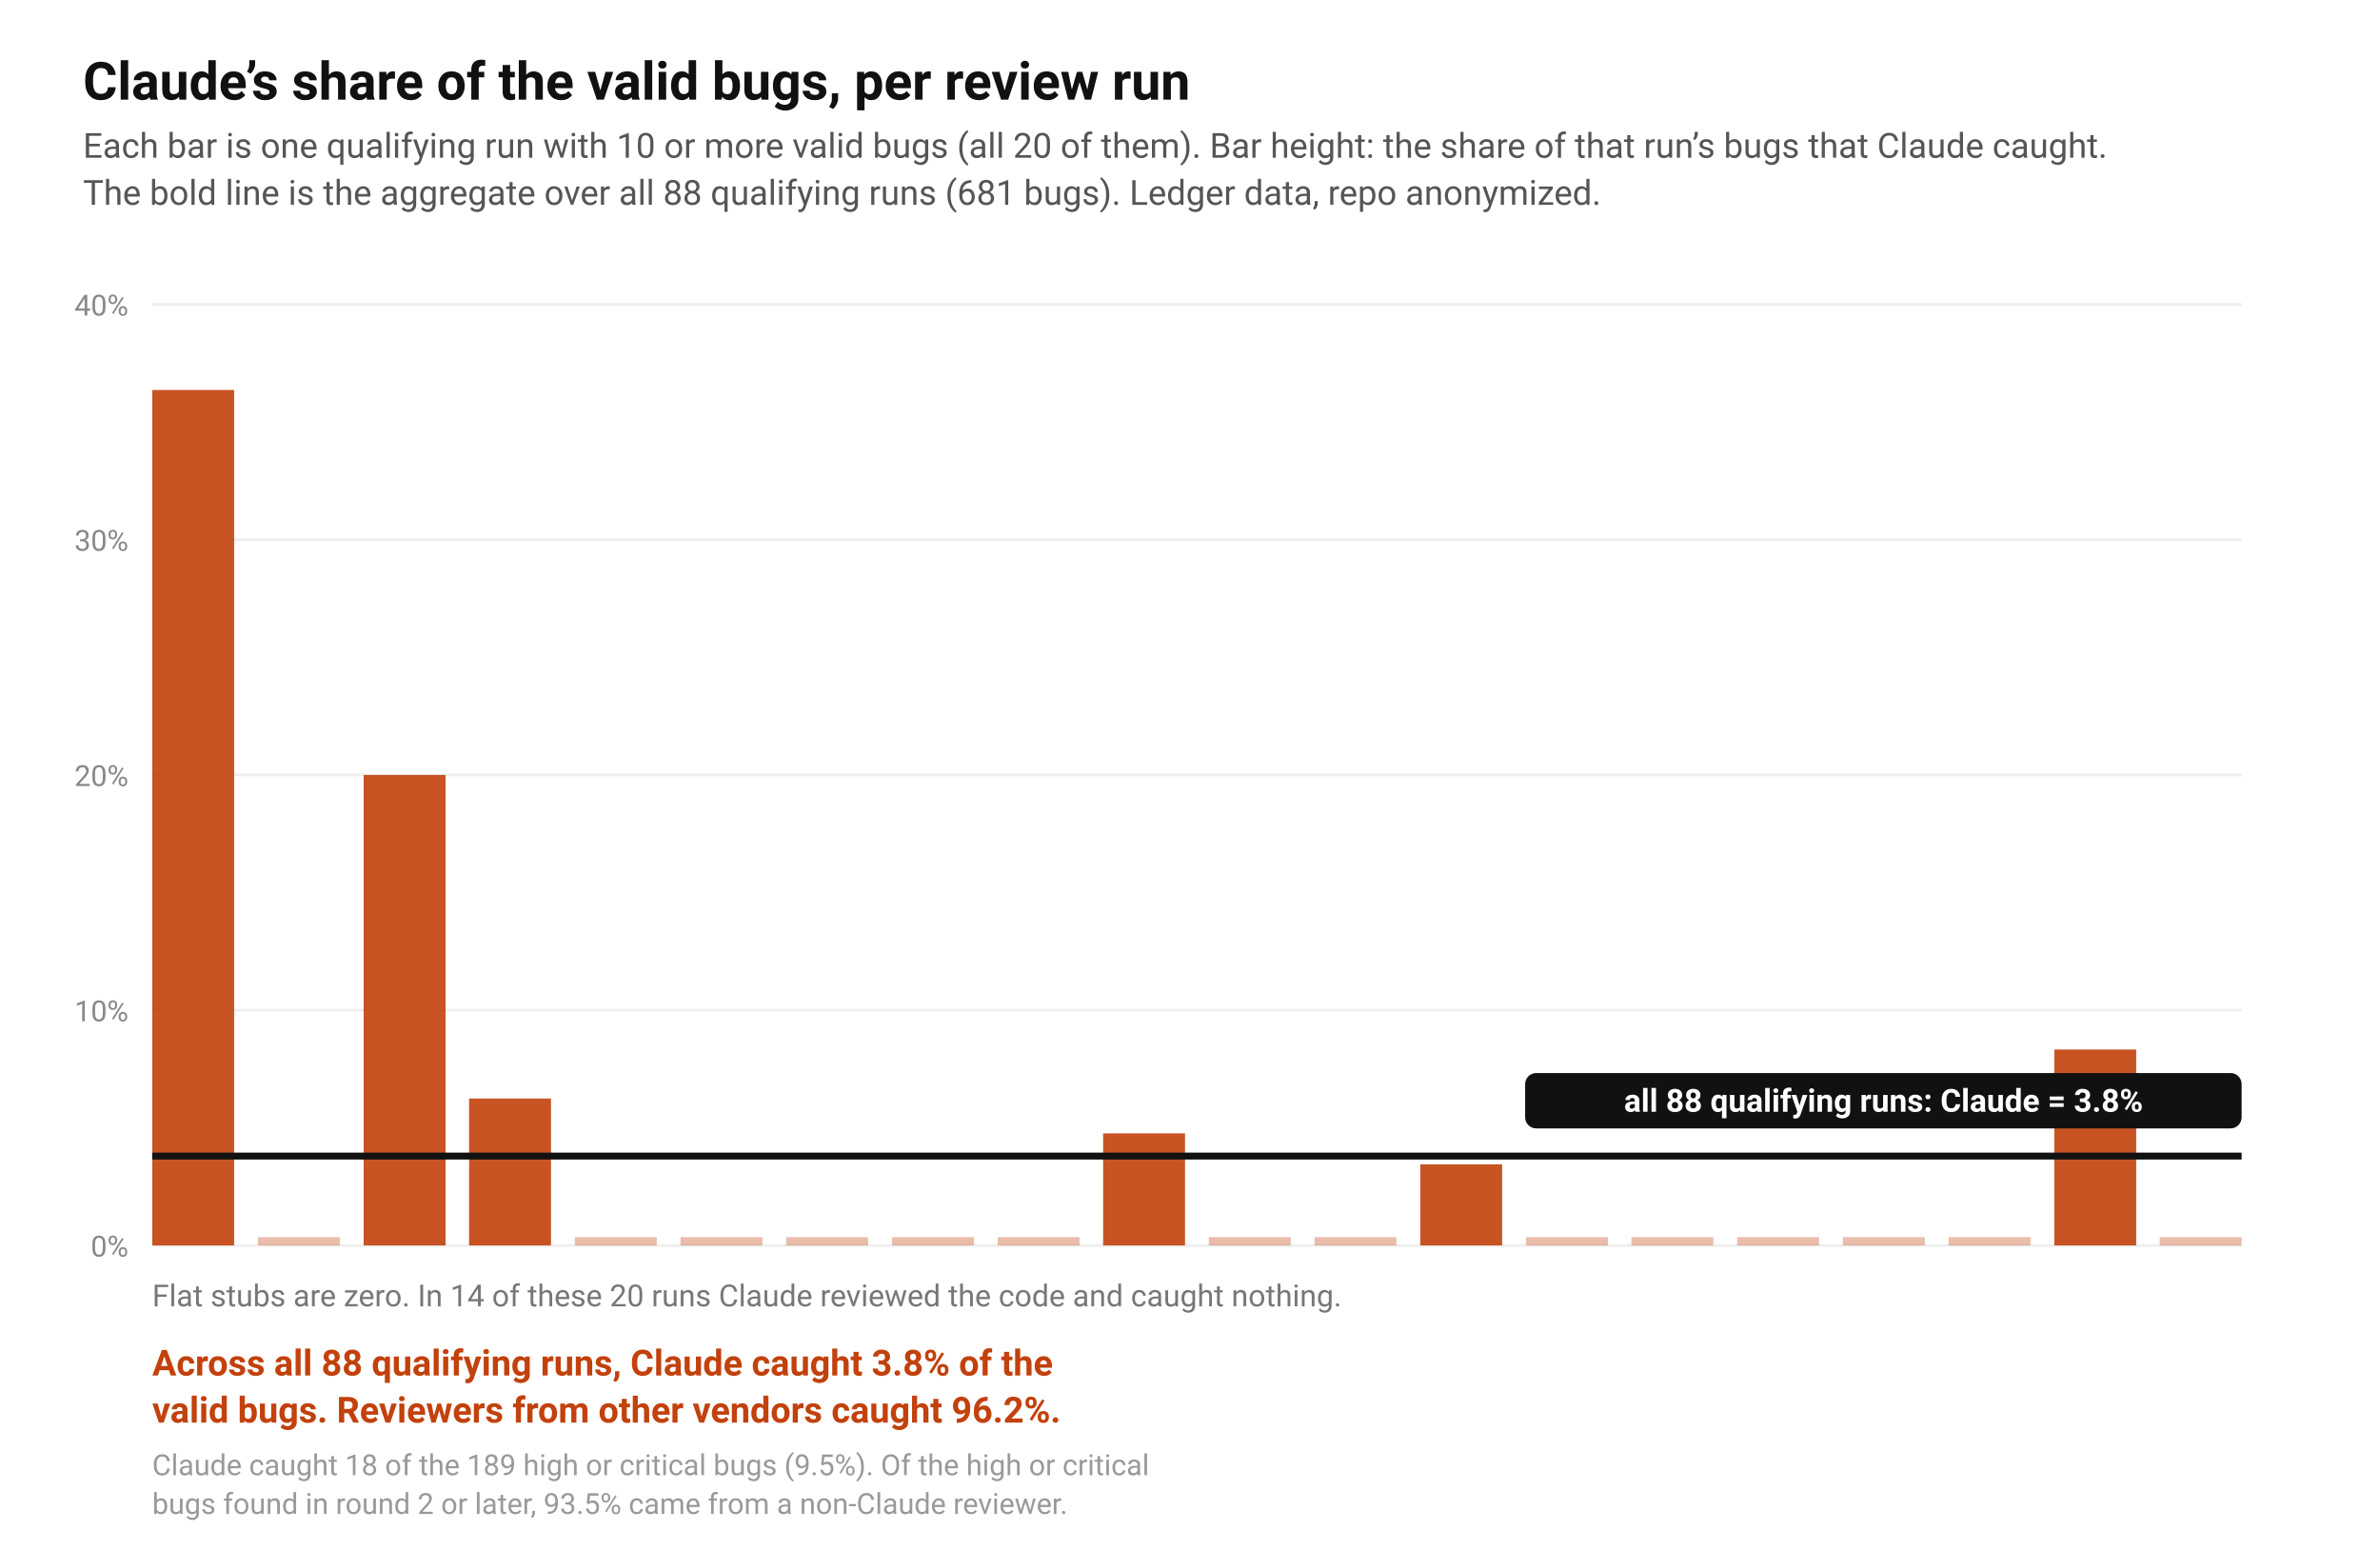
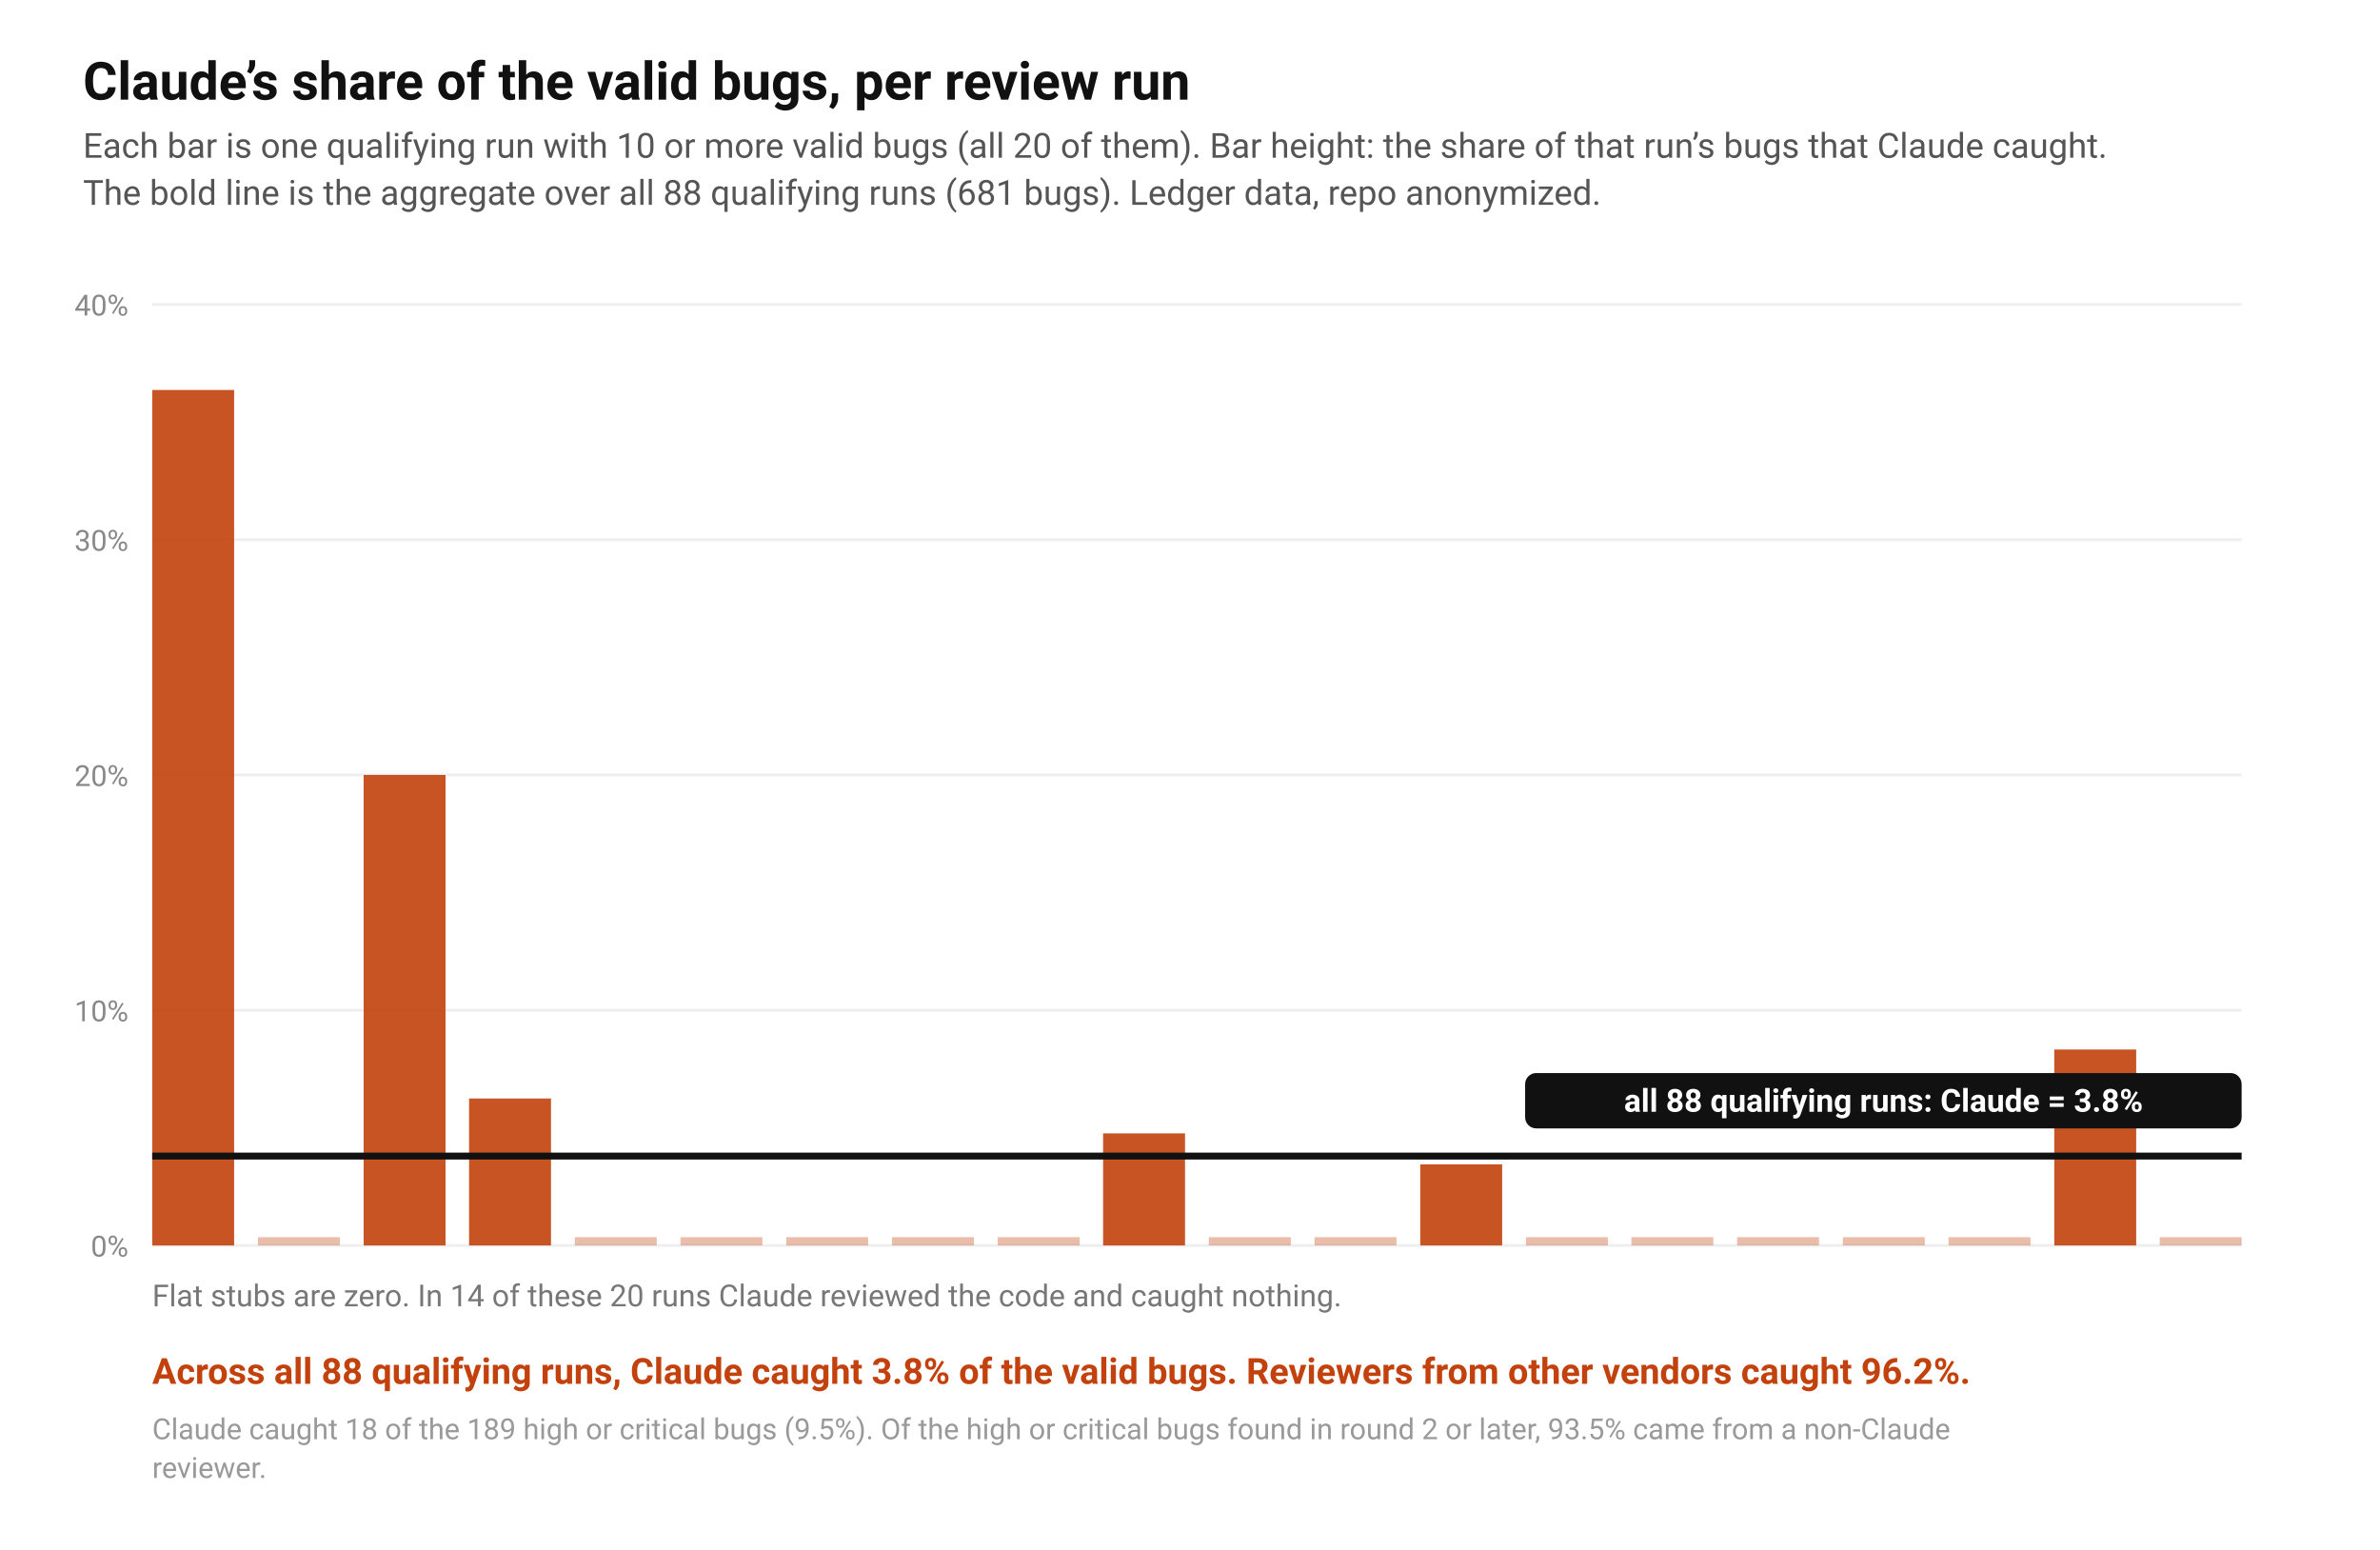
<svg xmlns="http://www.w3.org/2000/svg" viewBox="0 0 860 560" font-family="-apple-system,Segoe UI,Roboto,Helvetica,Arial,sans-serif">
  <rect width="860" height="560" fill="#fff" />
  <text x="30" y="36" font-size="19" font-weight="700" fill="#111">Claude’s share of the valid bugs, per review run</text>
  <text x="30" y="57" font-size="12.5" fill="#555">Each bar is one qualifying run with 10 or more valid bugs (all 20 of them). Bar height: the share of that run’s bugs that Claude caught.</text>
  <text x="30" y="74" font-size="12.5" fill="#555">The bold line is the aggregate over all 88 qualifying runs (681 bugs). Ledger data, repo anonymized.</text>
  <line x1="55.0" y1="450.0" x2="810.0" y2="450.0" stroke="#eee" stroke-width="1" />
  <text x="46.4" y="454.0" font-size="10.5" fill="#888" text-anchor="end">0%</text>
  <line x1="55.0" y1="365.0" x2="810.0" y2="365.0" stroke="#eee" stroke-width="1" />
  <text x="46.4" y="369.0" font-size="10.5" fill="#888" text-anchor="end">10%</text>
  <line x1="55.0" y1="280.0" x2="810.0" y2="280.0" stroke="#eee" stroke-width="1" />
  <text x="46.4" y="284.0" font-size="10.5" fill="#888" text-anchor="end">20%</text>
  <line x1="55.0" y1="195.0" x2="810.0" y2="195.0" stroke="#eee" stroke-width="1" />
  <text x="46.4" y="199.0" font-size="10.5" fill="#888" text-anchor="end">30%</text>
  <line x1="55.0" y1="110.0" x2="810.0" y2="110.0" stroke="#eee" stroke-width="1" />
  <text x="46.4" y="114.0" font-size="10.5" fill="#888" text-anchor="end">40%</text>
  <rect x="55.0" y="140.9" width="29.6" height="309.1" fill="#C2410C" opacity="0.9" />
  <rect x="93.2" y="447" width="29.6" height="3" fill="#C2410C" opacity="0.35" />
  <rect x="131.4" y="280.0" width="29.6" height="170.0" fill="#C2410C" opacity="0.9" />
  <rect x="169.5" y="396.9" width="29.6" height="53.1" fill="#C2410C" opacity="0.9" />
  <rect x="207.7" y="447" width="29.6" height="3" fill="#C2410C" opacity="0.35" />
  <rect x="245.9" y="447" width="29.6" height="3" fill="#C2410C" opacity="0.35" />
  <rect x="284.1" y="447" width="29.6" height="3" fill="#C2410C" opacity="0.35" />
  <rect x="322.3" y="447" width="29.6" height="3" fill="#C2410C" opacity="0.35" />
  <rect x="360.5" y="447" width="29.6" height="3" fill="#C2410C" opacity="0.35" />
  <rect x="398.6" y="409.5" width="29.6" height="40.5" fill="#C2410C" opacity="0.9" />
  <rect x="436.8" y="447" width="29.6" height="3" fill="#C2410C" opacity="0.35" />
  <rect x="475.0" y="447" width="29.6" height="3" fill="#C2410C" opacity="0.35" />
  <rect x="513.2" y="420.7" width="29.6" height="29.3" fill="#C2410C" opacity="0.9" />
  <rect x="551.4" y="447" width="29.6" height="3" fill="#C2410C" opacity="0.35" />
  <rect x="589.5" y="447" width="29.6" height="3" fill="#C2410C" opacity="0.35" />
  <rect x="627.7" y="447" width="29.6" height="3" fill="#C2410C" opacity="0.35" />
  <rect x="665.9" y="447" width="29.6" height="3" fill="#C2410C" opacity="0.35" />
  <rect x="704.1" y="447" width="29.6" height="3" fill="#C2410C" opacity="0.35" />
  <rect x="742.3" y="379.2" width="29.6" height="70.8" fill="#C2410C" opacity="0.9" />
  <rect x="780.4" y="447" width="29.6" height="3" fill="#C2410C" opacity="0.35" />
  <line x1="55.0" y1="417.7" x2="810.0" y2="417.7" stroke="#111" stroke-width="2.5" />
  <rect x="551.1" y="387.7" width="258.9" height="20" rx="4" fill="#111" />
  <text x="680.6" y="401.7" font-size="11.5" font-weight="700" fill="#fff" text-anchor="middle">all 88 qualifying runs: Claude = 3.8%</text>
  <text x="55.0" y="472" font-size="11" fill="#777">Flat stubs are zero. In 14 of these 20 runs Claude reviewed the code and caught nothing.</text>
-   <text x="55.0" y="497" font-size="13" font-weight="700" fill="#C2410C">Across all 88 qualifying runs, Claude caught 3.8% of the</text>
-   <text x="55.0" y="514" font-size="13" font-weight="700" fill="#C2410C">valid bugs. Reviewers from other vendors caught 96.2%.</text>
-   <text x="55.0" y="533" font-size="10.5" fill="#999">Claude caught 18 of the 189 high or critical bugs (9.5%). Of the high or critical</text>
-   <text x="55.0" y="547" font-size="10.5" fill="#999">bugs found in round 2 or later, 93.5% came from a non-Claude reviewer.</text>
+   <text x="55.0" y="500" font-size="13" font-weight="700" fill="#C2410C">Across all 88 qualifying runs, Claude caught 3.8% of the valid bugs. Reviewers from other vendors caught 96.2%.</text>
+   <text x="55.0" y="520" font-size="10.5" fill="#999">Claude caught 18 of the 189 high or critical bugs (9.5%). Of the high or critical bugs found in round 2 or later, 93.5% came from a non-Claude</text>
+   <text x="55.0" y="534" font-size="10.5" fill="#999">reviewer.</text>
</svg>
